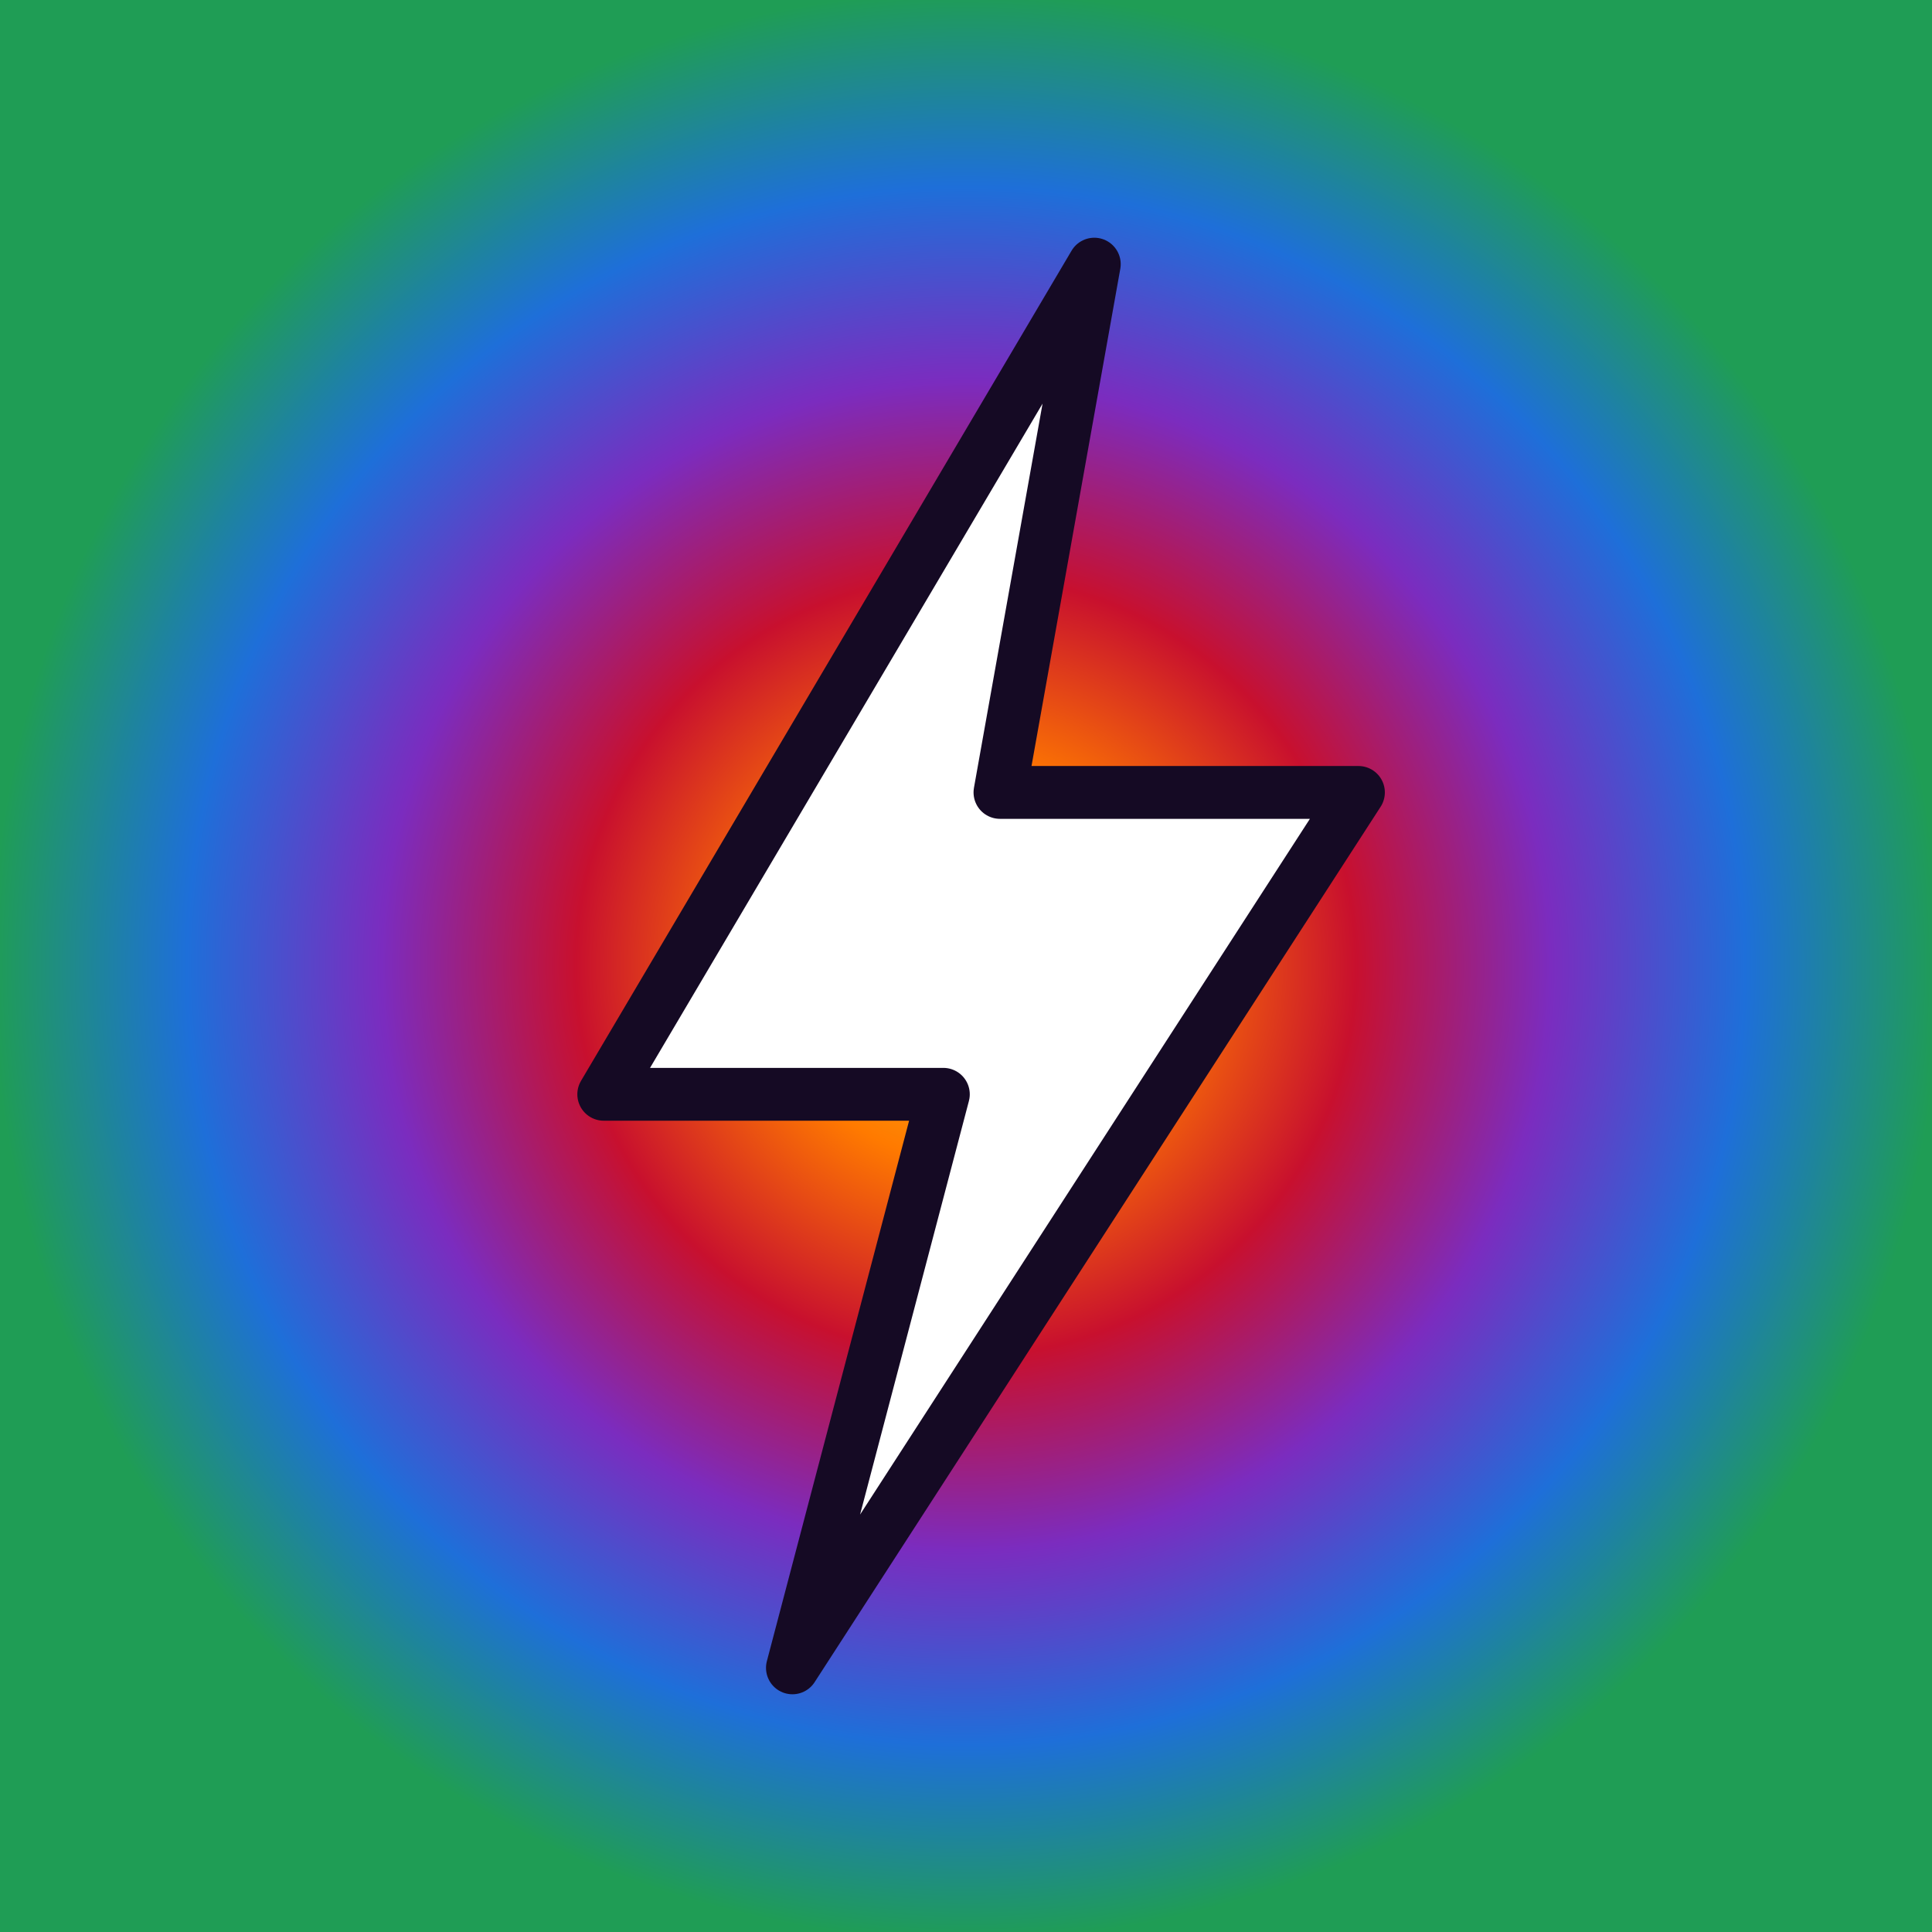
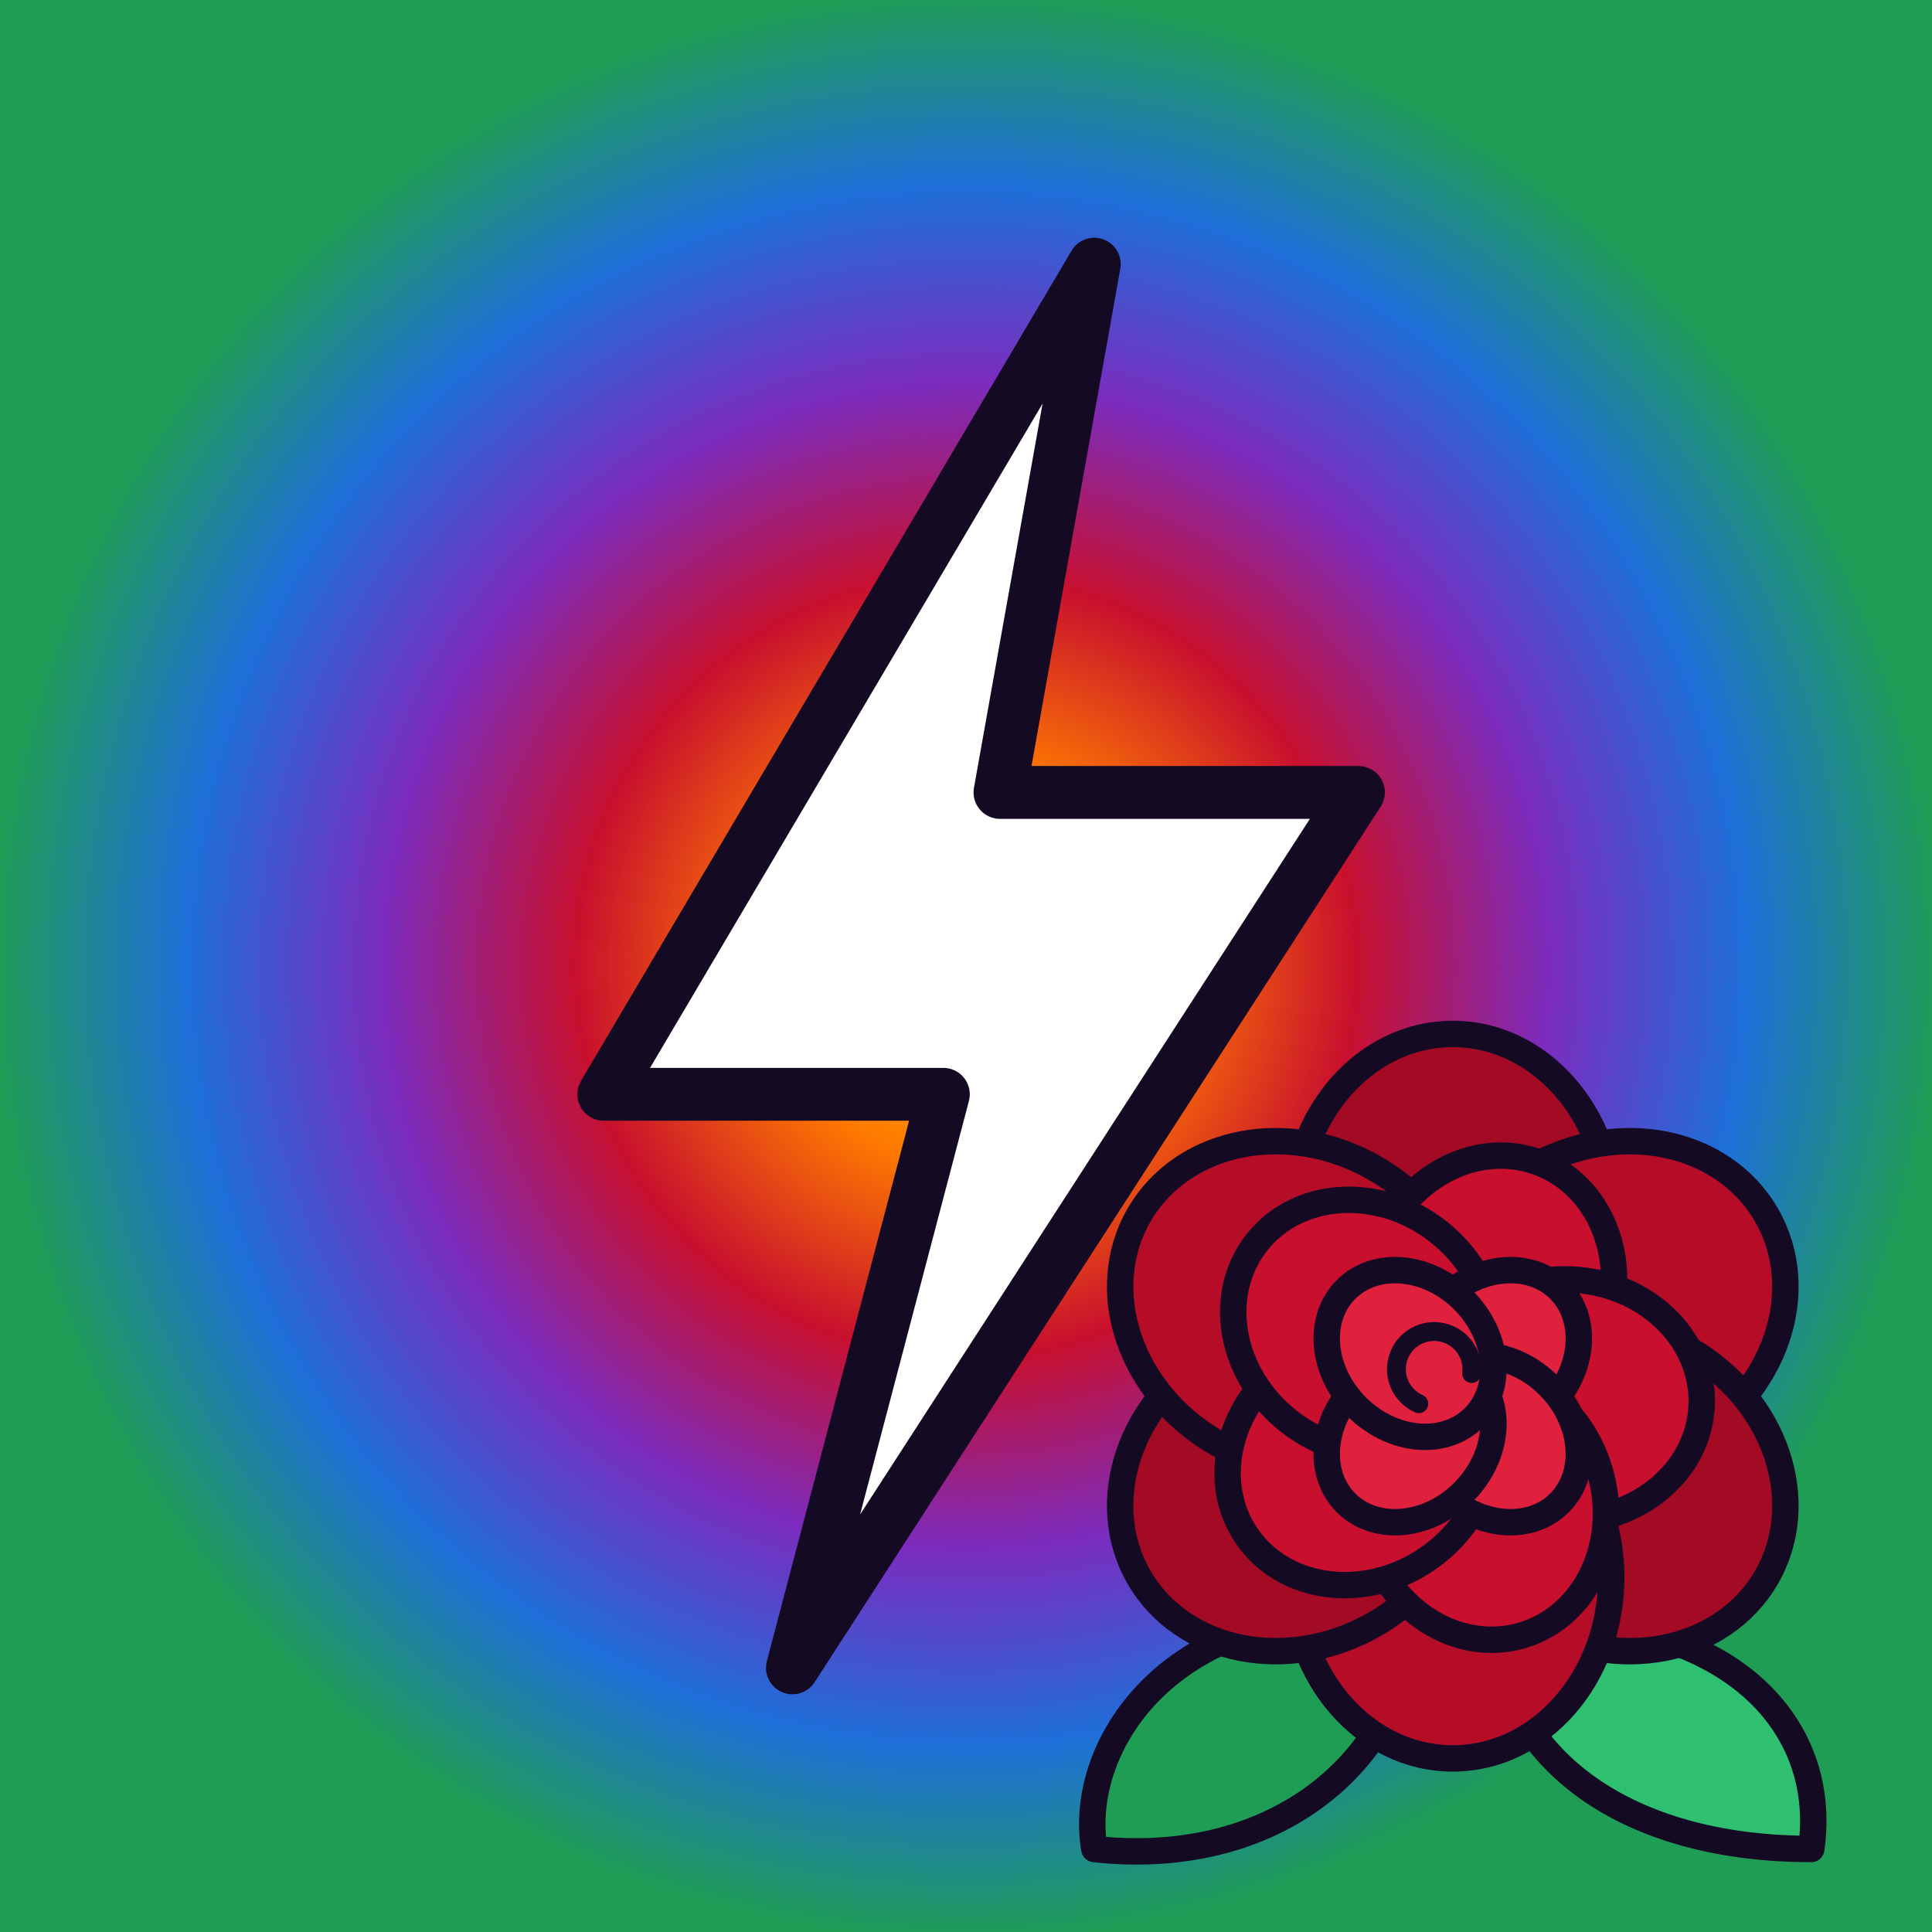
<svg xmlns="http://www.w3.org/2000/svg" viewBox="0 0 512 512">
  <defs>
    <radialGradient id="g">
      <stop offset="0" stop-color="#f5c518" />
      <stop offset=".2" stop-color="#ff7a00" />
      <stop offset=".4" stop-color="#c8102e" />
      <stop offset=".6" stop-color="#7b2cbf" />
      <stop offset=".8" stop-color="#1e6fd9" />
      <stop offset="1" stop-color="#1f9d55" />
    </radialGradient>
  </defs>
  <rect width="512" height="512" fill="url(#g)" />
  <path d="M290 70 160 290h90l-40 152 150-232h-95z" fill="#fff" stroke="#150a24" stroke-width="14" stroke-linejoin="round" />
+   <g stroke="#150a24" stroke-width="7" stroke-linejoin="round" stroke-linecap="round">
+     <path d="M375 430C315 420 285 460 290 490C335 495 370 470 375 430z" fill="#1f9d55" />
+     <path d="M395 430C455 425 485 455 480 490C435 490 400 470 395 430z" fill="#2fbf71" />
+     <ellipse cx="385" cy="322" rx="42" ry="48" fill="#a30b24" transform="rotate(0 385 370)" />
+     <ellipse cx="385" cy="322" rx="42" ry="48" fill="#b50d28" transform="rotate(60 385 370)" />
+     <ellipse cx="385" cy="322" rx="42" ry="48" fill="#a30b24" transform="rotate(120 385 370)" />
+     <ellipse cx="385" cy="322" rx="42" ry="48" fill="#b50d28" transform="rotate(180 385 370)" />
+     <ellipse cx="385" cy="322" rx="42" ry="48" fill="#a30b24" transform="rotate(240 385 370)" />
+     <ellipse cx="385" cy="322" rx="42" ry="48" fill="#b50d28" transform="rotate(300 385 370)" />
+     <ellipse cx="385" cy="340" rx="32" ry="36" fill="#c8102e" transform="rotate(20 385 370)" />
+     <ellipse cx="385" cy="340" rx="32" ry="36" fill="#c8102e" transform="rotate(92 385 370)" />
+     <ellipse cx="385" cy="340" rx="32" ry="36" fill="#c8102e" transform="rotate(164 385 370)" />
+     <ellipse cx="385" cy="340" rx="32" ry="36" fill="#c8102e" transform="rotate(236 385 370)" />
+     <ellipse cx="385" cy="340" rx="32" ry="36" fill="#c8102e" transform="rotate(308 385 370)" />
+     <ellipse cx="385" cy="354" rx="20" ry="24" fill="#e0213d" transform="rotate(45 385 370)" />
+     <ellipse cx="385" cy="354" rx="20" ry="24" fill="#e0213d" transform="rotate(135 385 370)" />
+     <ellipse cx="385" cy="354" rx="20" ry="24" fill="#e0213d" transform="rotate(225 385 370)" />
+     <ellipse cx="385" cy="354" rx="20" ry="24" fill="#e0213d" transform="rotate(315 385 370)" />
+     <path d="M376 372a10 10 0 1 1 14 -8" fill="none" stroke-width="5" />
+   </g>
</svg>
